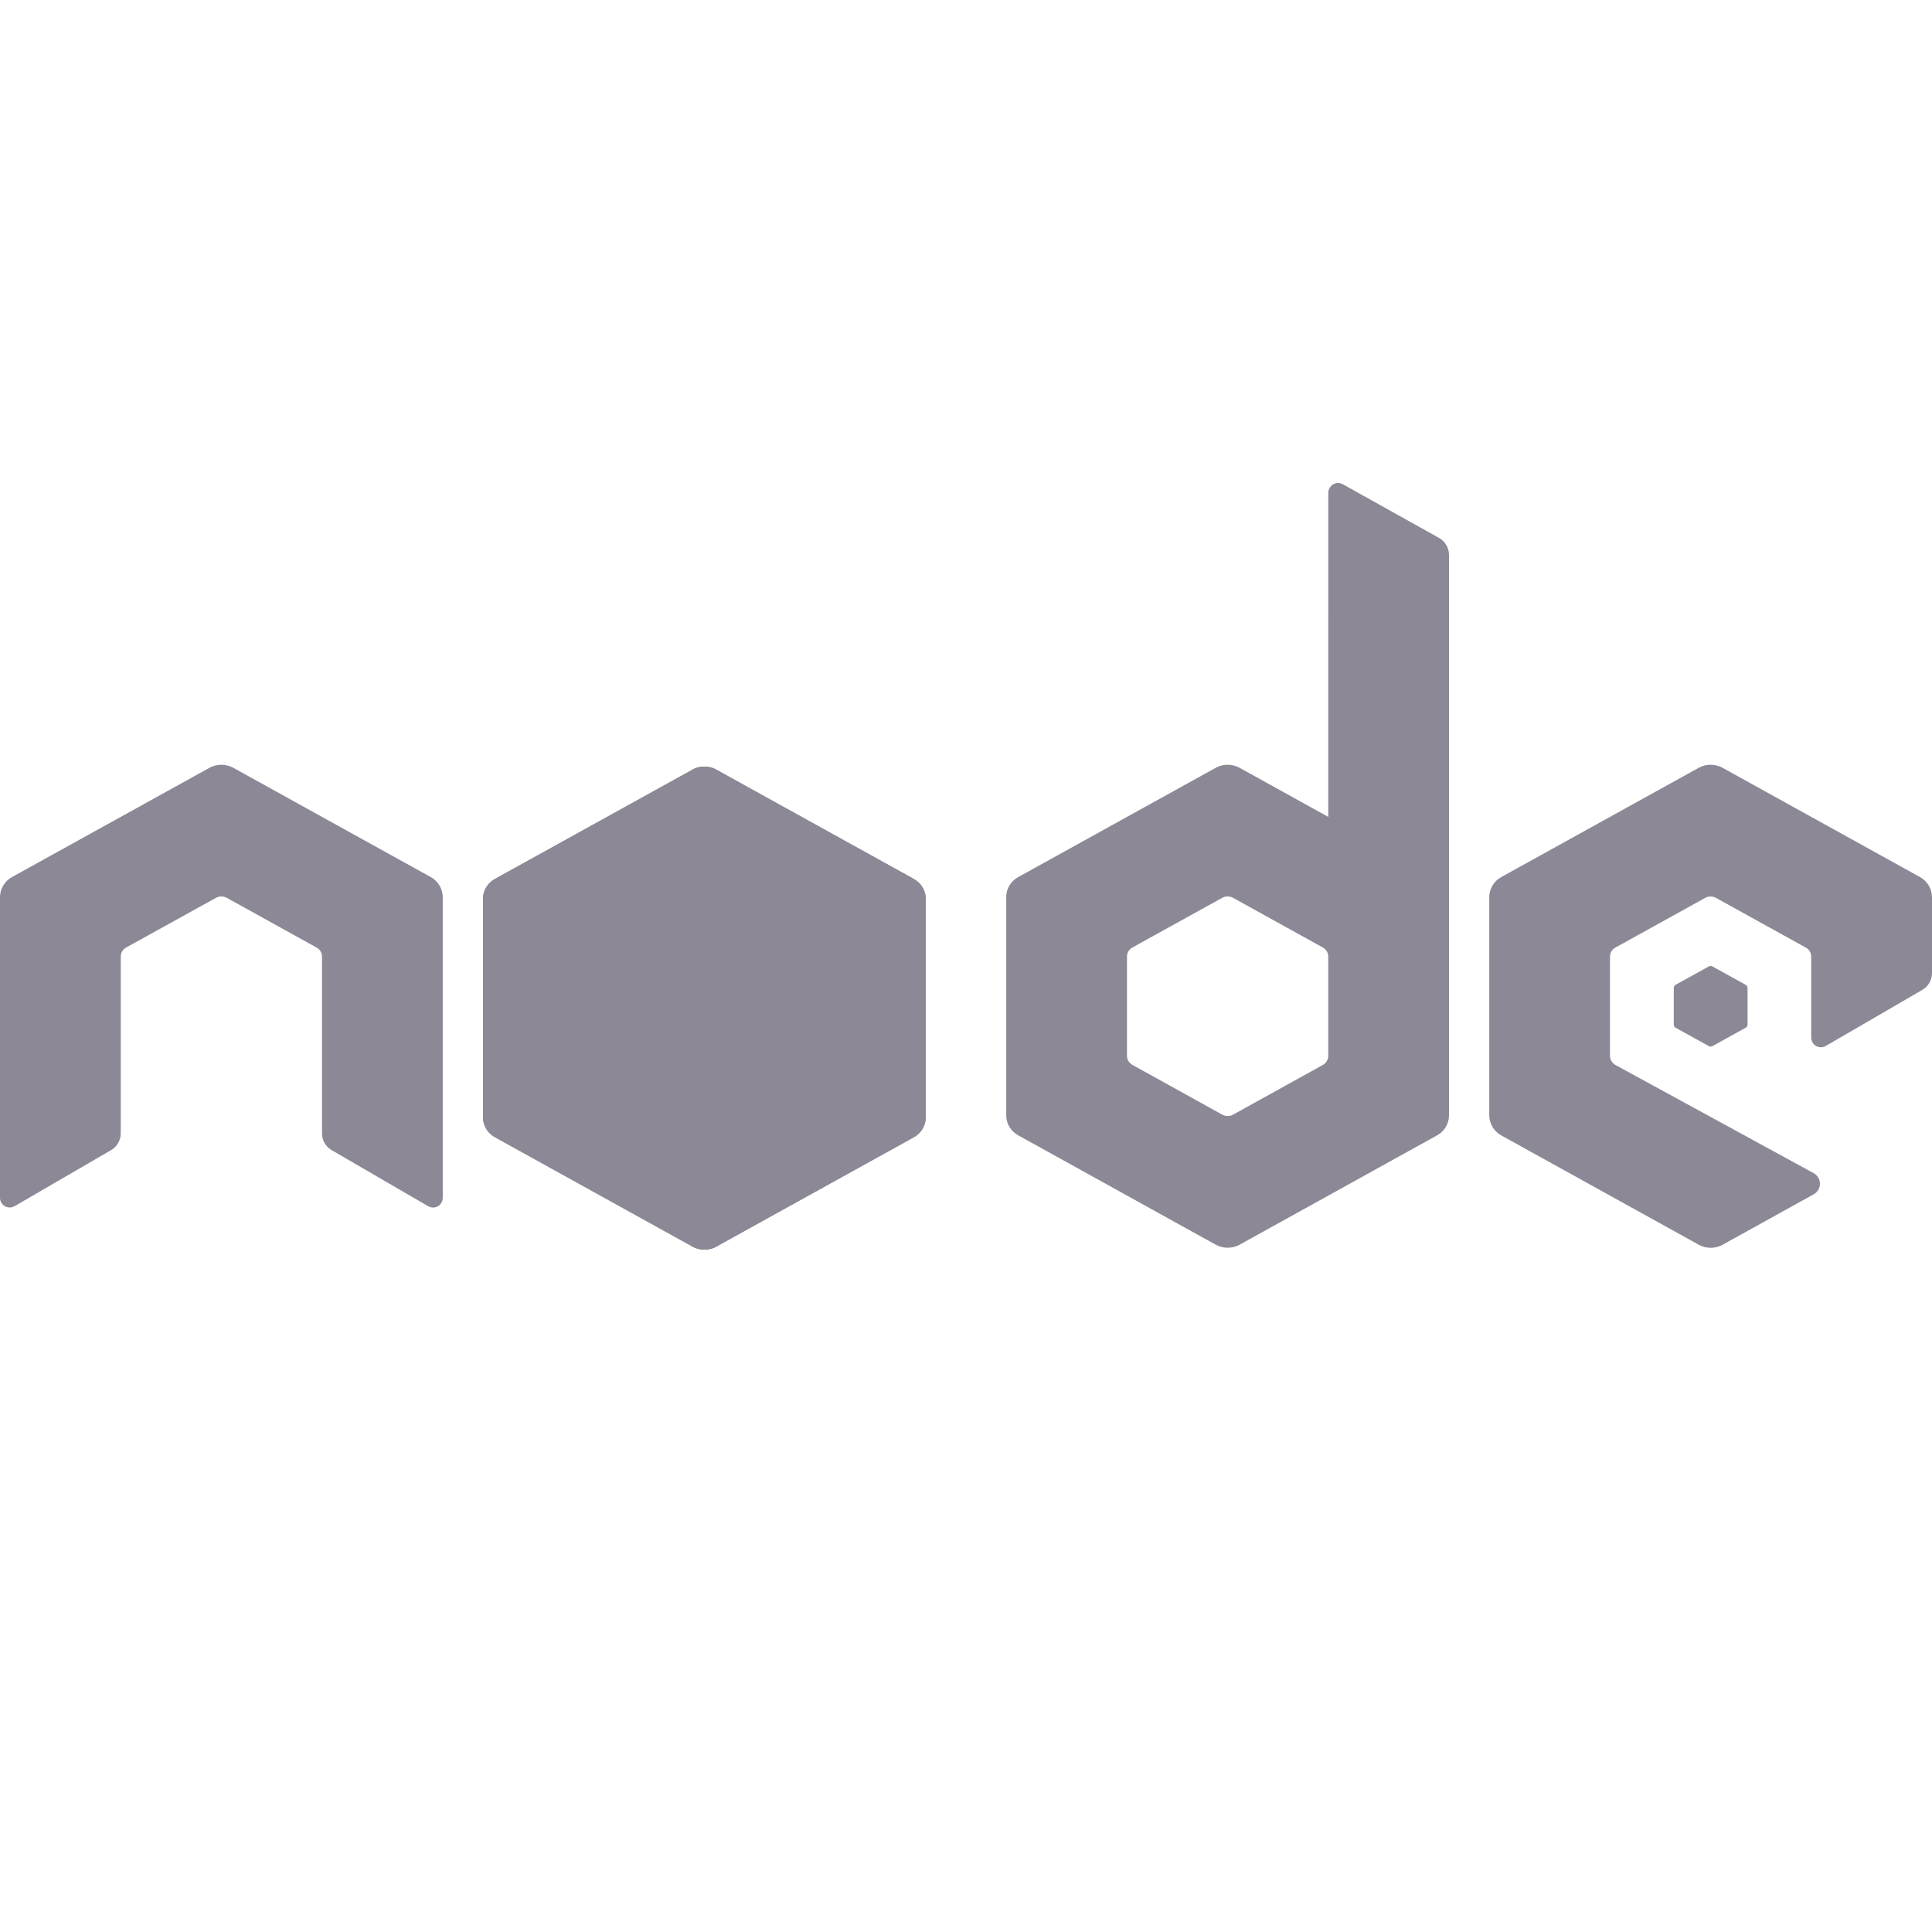
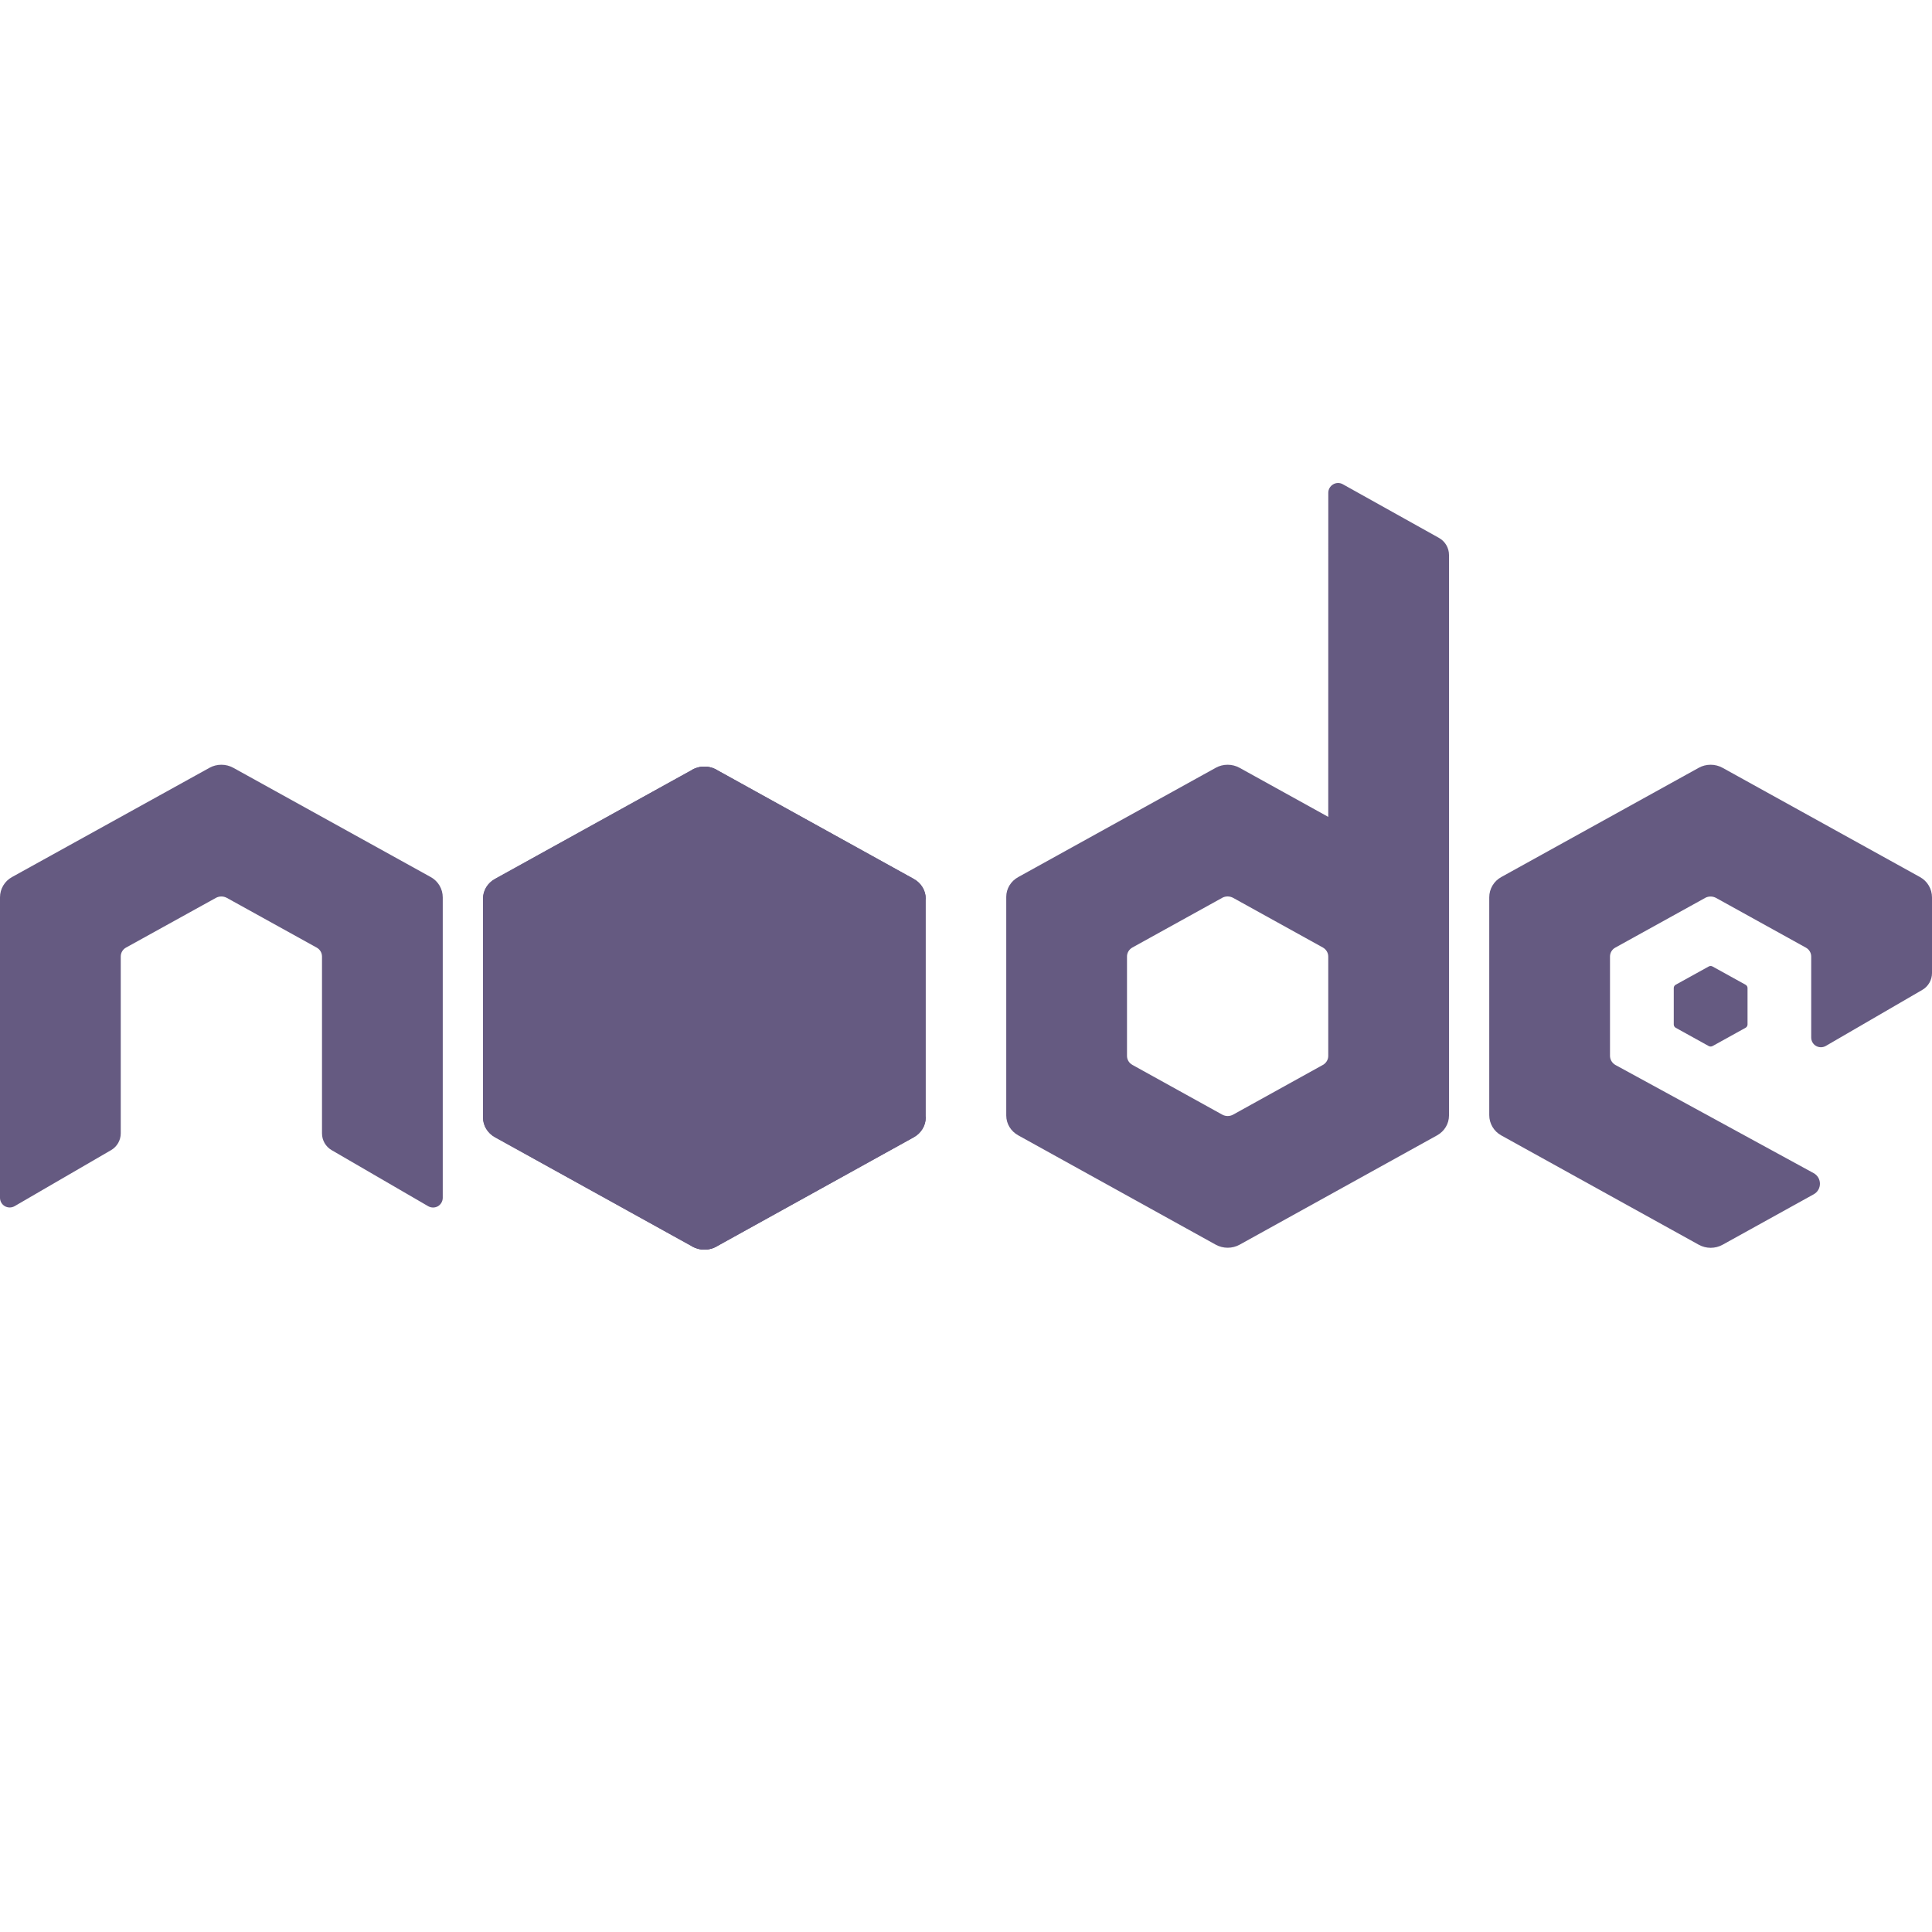
<svg xmlns="http://www.w3.org/2000/svg" viewBox="0 0 48 48" width="96px" height="96px">
-   <path fill="#8c8896" d="M17.204 19.122l-4.907 2.715C12.113 21.938 12 22.126 12 22.329v5.433c0 .203.113.39.297.492l4.908 2.717c.183.101.41.101.593 0l4.907-2.717C22.887 28.152 23 27.965 23 27.762v-5.433c0-.203-.113-.39-.297-.492l-4.906-2.715c-.092-.051-.195-.076-.297-.076-.103 0-.205.025-.297.076M42.451 24.013l-.818.452c-.031.017-.049.048-.049.082v.906c0 .034.019.065.049.082l.818.453c.031.017.068.017.099 0l.818-.453c.03-.017.049-.048.049-.082v-.906c0-.034-.019-.065-.05-.082l-.818-.452C42.534 24.004 42.517 24 42.5 24S42.466 24.004 42.451 24.013" />
-   <path fill="#8c8896" d="M35.751,13.364l-2.389-1.333c-0.075-0.042-0.167-0.041-0.241,0.003 c-0.074,0.044-0.12,0.123-0.12,0.209L33,20.295l-2.203-1.219C30.705,19.025,30.602,19,30.5,19c-0.102,0-0.205,0.025-0.297,0.076 h0.001l-4.907,2.715C25.113,21.892,25,22.08,25,22.282v5.433c0,0.203,0.113,0.39,0.297,0.492l4.908,2.717 c0.183,0.101,0.41,0.101,0.593,0l4.907-2.717C35.887,28.106,36,27.918,36,27.715V13.788C36,13.612,35.904,13.45,35.751,13.364z M32.866,26.458l-2.23,1.235c-0.083,0.046-0.186,0.046-0.269,0l-2.231-1.235C28.051,26.412,28,26.326,28,26.234v-2.47 c0-0.092,0.051-0.177,0.135-0.224l2.231-1.234h-0.001c0.042-0.023,0.088-0.034,0.135-0.034c0.047,0,0.093,0.012,0.135,0.034 l2.23,1.234C32.949,23.587,33,23.673,33,23.765v2.47C33,26.326,32.949,26.412,32.866,26.458z" />
-   <path fill="#8c8896" d="M17.204,19.122L12,27.762c0,0.203,0.113,0.39,0.297,0.492l4.908,2.717 c0.183,0.101,0.41,0.101,0.593,0L23,22.329c0-0.203-0.113-0.39-0.297-0.492l-4.906-2.715c-0.092-0.051-0.195-0.076-0.297-0.076 c-0.103,0-0.205,0.025-0.297,0.076" />
-   <path fill="#8c8896" d="M17.204,19.122l-4.907,2.715C12.113,21.938,12,22.126,12,22.329l5.204,8.642 c0.183,0.101,0.41,0.101,0.593,0l4.907-2.717C22.887,28.152,23,27.965,23,27.762l-5.203-8.64c-0.092-0.051-0.195-0.076-0.297-0.076 c-0.103,0-0.205,0.025-0.297,0.076" />
-   <path fill="#8c8896" d="M47.703 21.791l-4.906-2.715C42.705 19.025 42.602 19 42.5 19c-.102 0-.205.025-.297.076h.001l-4.907 2.715C37.114 21.892 37 22.084 37 22.294v5.411c0 .209.114.402.297.503l4.908 2.717c.184.102.409.102.593 0l2.263-1.253c.207-.115.206-.412-.002-.526l-4.924-2.687C40.052 26.412 40 26.325 40 26.231v-2.466c0-.092.05-.177.13-.221l2.235-1.236h-.001c.042-.023.088-.034.135-.034.047 0 .093.012.135.034l2.235 1.237c.08.044.13.129.13.221v2.012c0 .086.046.166.121.209.075.042.167.042.242-.001l2.398-1.393c.148-.086.24-.245.24-.417v-1.88C48 22.085 47.886 21.892 47.703 21.791zM10.703 21.791l-4.906-2.715C5.705 19.025 5.602 19 5.5 19c-.102 0-.205.025-.297.076h.001l-4.907 2.715C.114 21.892 0 22.084 0 22.294v7.465c0 .086.046.166.121.209.075.042.167.042.242-.001l2.398-1.393C2.909 28.488 3 28.329 3 28.157v-4.393c0-.092.05-.177.13-.221l2.235-1.236H5.365c.042-.023.088-.034.135-.034.047 0 .093.012.135.034l2.235 1.237C7.95 23.588 8 23.673 8 23.765v4.393c0 .172.091.331.24.417l2.398 1.393c.075.043.167.043.242.001C10.954 29.925 11 29.845 11 29.759v-7.464C11 22.085 10.886 21.892 10.703 21.791z" />
+   <path fill="#655a81" d="M17.204 19.122l-4.907 2.715C12.113 21.938 12 22.126 12 22.329v5.433c0 .203.113.39.297.492l4.908 2.717c.183.101.41.101.593 0l4.907-2.717C22.887 28.152 23 27.965 23 27.762v-5.433c0-.203-.113-.39-.297-.492l-4.906-2.715c-.092-.051-.195-.076-.297-.076-.103 0-.205.025-.297.076M42.451 24.013l-.818.452c-.031.017-.049.048-.049.082v.906c0 .034.019.065.049.082l.818.453c.031.017.068.017.099 0l.818-.453c.03-.017.049-.048.049-.082v-.906c0-.034-.019-.065-.05-.082l-.818-.452C42.534 24.004 42.517 24 42.5 24S42.466 24.004 42.451 24.013" />
+   <path fill="#655a81" d="M35.751,13.364l-2.389-1.333c-0.075-0.042-0.167-0.041-0.241,0.003 c-0.074,0.044-0.12,0.123-0.12,0.209L33,20.295l-2.203-1.219C30.705,19.025,30.602,19,30.5,19c-0.102,0-0.205,0.025-0.297,0.076 h0.001l-4.907,2.715C25.113,21.892,25,22.08,25,22.282v5.433c0,0.203,0.113,0.39,0.297,0.492l4.908,2.717 c0.183,0.101,0.41,0.101,0.593,0l4.907-2.717C35.887,28.106,36,27.918,36,27.715V13.788C36,13.612,35.904,13.45,35.751,13.364z M32.866,26.458l-2.23,1.235c-0.083,0.046-0.186,0.046-0.269,0l-2.231-1.235C28.051,26.412,28,26.326,28,26.234v-2.47 c0-0.092,0.051-0.177,0.135-0.224l2.231-1.234h-0.001c0.042-0.023,0.088-0.034,0.135-0.034c0.047,0,0.093,0.012,0.135,0.034 l2.23,1.234C32.949,23.587,33,23.673,33,23.765v2.47C33,26.326,32.949,26.412,32.866,26.458z" />
+   <path fill="#655a81" d="M17.204,19.122L12,27.762c0,0.203,0.113,0.39,0.297,0.492l4.908,2.717 c0.183,0.101,0.41,0.101,0.593,0L23,22.329c0-0.203-0.113-0.39-0.297-0.492l-4.906-2.715c-0.092-0.051-0.195-0.076-0.297-0.076 c-0.103,0-0.205,0.025-0.297,0.076" />
+   <path fill="#655a81" d="M17.204,19.122l-4.907,2.715C12.113,21.938,12,22.126,12,22.329l5.204,8.642 c0.183,0.101,0.41,0.101,0.593,0l4.907-2.717C22.887,28.152,23,27.965,23,27.762l-5.203-8.64c-0.092-0.051-0.195-0.076-0.297-0.076 c-0.103,0-0.205,0.025-0.297,0.076" />
+   <path fill="#655a81" d="M47.703 21.791l-4.906-2.715C42.705 19.025 42.602 19 42.5 19c-.102 0-.205.025-.297.076h.001l-4.907 2.715C37.114 21.892 37 22.084 37 22.294v5.411c0 .209.114.402.297.503l4.908 2.717c.184.102.409.102.593 0l2.263-1.253c.207-.115.206-.412-.002-.526l-4.924-2.687C40.052 26.412 40 26.325 40 26.231v-2.466c0-.092.05-.177.13-.221l2.235-1.236h-.001c.042-.023.088-.034.135-.034.047 0 .093.012.135.034l2.235 1.237c.08.044.13.129.13.221v2.012c0 .086.046.166.121.209.075.042.167.042.242-.001l2.398-1.393c.148-.086.24-.245.24-.417v-1.88C48 22.085 47.886 21.892 47.703 21.791zM10.703 21.791l-4.906-2.715C5.705 19.025 5.602 19 5.5 19c-.102 0-.205.025-.297.076h.001l-4.907 2.715C.114 21.892 0 22.084 0 22.294v7.465c0 .086.046.166.121.209.075.042.167.042.242-.001l2.398-1.393C2.909 28.488 3 28.329 3 28.157v-4.393c0-.092.05-.177.13-.221l2.235-1.236H5.365c.042-.023.088-.034.135-.034.047 0 .093.012.135.034l2.235 1.237C7.95 23.588 8 23.673 8 23.765v4.393c0 .172.091.331.24.417l2.398 1.393c.075.043.167.043.242.001C10.954 29.925 11 29.845 11 29.759v-7.464C11 22.085 10.886 21.892 10.703 21.791z" />
</svg>
